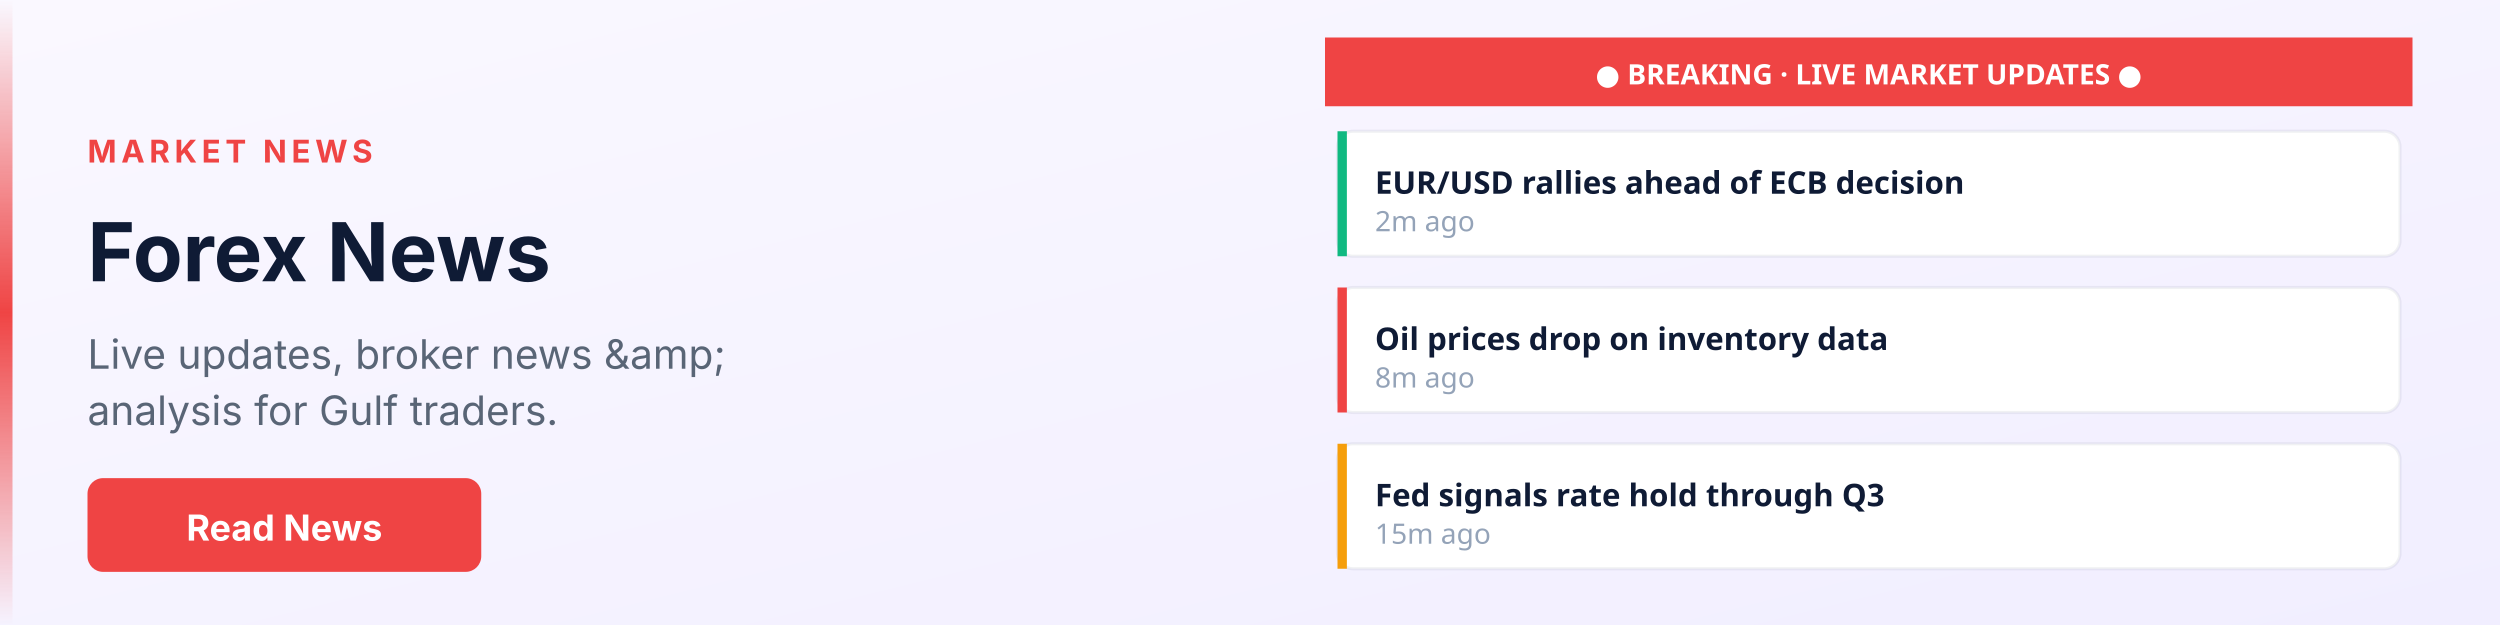
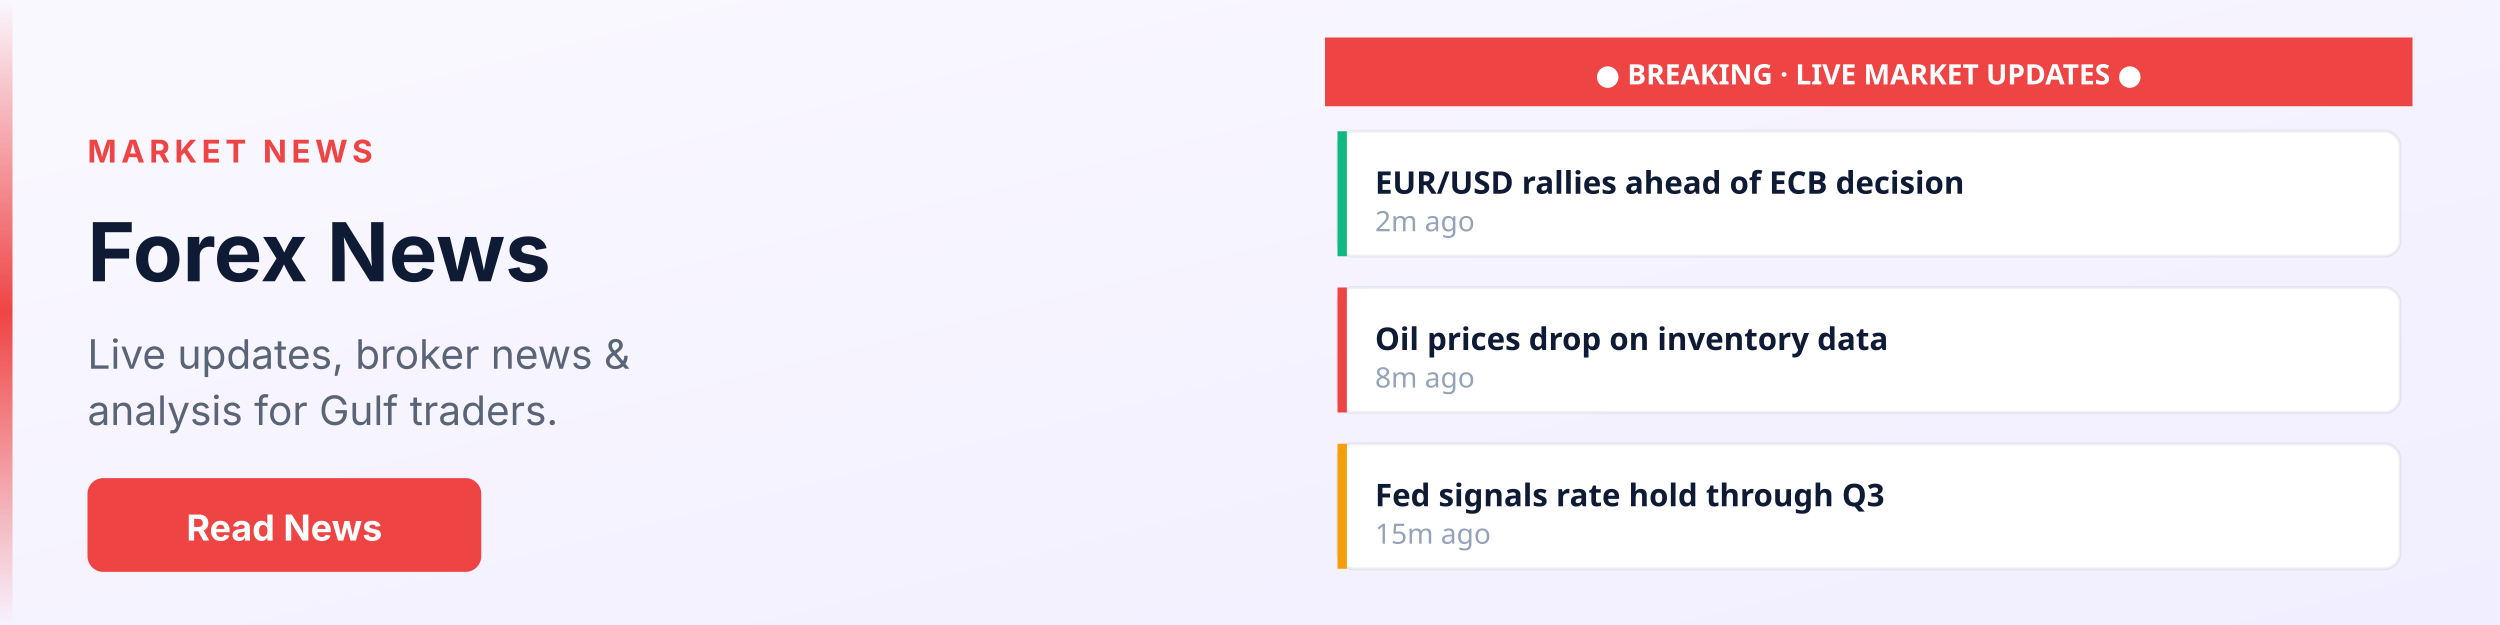
<svg xmlns="http://www.w3.org/2000/svg" viewBox="0 0 800 200" width="800" height="200">
  <defs>
    <linearGradient id="bg" x1="0" y1="0" x2="1" y2="1" gradientUnits="objectBoundingBox">
      <stop offset="0" stop-color="#faf8ff" />
      <stop offset="1" stop-color="#f1eeff" />
    </linearGradient>
    <linearGradient id="ab" x1="0" y1="0" x2="0" y2="1" gradientUnits="objectBoundingBox">
      <stop offset="0" stop-color="#ef4444" stop-opacity="0" />
      <stop offset=".5" stop-color="#ef4444" />
      <stop offset="1" stop-color="#ef4444" stop-opacity="0" />
    </linearGradient>
  </defs>
  <rect width="800" height="200" fill="url(#bg)" />
  <rect x="0" y="0" width="4" height="200" fill="url(#ab)" />
  <text x="28" y="52" font-family="system-ui,-apple-system,sans-serif" font-size="10" font-weight="bold" fill="#ef4444" letter-spacing="1.5">MARKET NEWS</text>
  <text x="28" y="90" font-family="system-ui,-apple-system,sans-serif" font-size="26" font-weight="bold" fill="#0f1b35">Forex News</text>
-   <text x="28" y="118" font-family="system-ui,-apple-system,sans-serif" font-size="13" fill="#596576">Live updates, broker news &amp;amp;</text>
+   <text x="28" y="118" font-family="system-ui,-apple-system,sans-serif" font-size="13" fill="#596576">Live updates, broker news &amp;</text>
  <text x="28" y="136" font-family="system-ui,-apple-system,sans-serif" font-size="13" fill="#596576">analysis for Gulf traders.</text>
  <rect x="28" y="153" width="126" height="30" rx="5" fill="#ef4444" />
  <text x="91" y="173" font-family="system-ui,-apple-system,sans-serif" font-size="11.5" font-weight="bold" fill="#fff" text-anchor="middle">Read News</text>
  <rect x="424" y="12" width="348" height="22" fill="#ef4444" />
  <text x="598" y="27" font-family="system-ui,sans-serif" font-size="9" font-weight="bold" fill="white" text-anchor="middle">●  BREAKING  ·  LIVE MARKET UPDATES  ●</text>
  <rect x="428" y="42" width="340" height="40" rx="5" fill="white" />
  <rect x="428" y="42" width="340" height="40" rx="5" fill="none" stroke="#0f1b35" stroke-opacity=".06" stroke-width="1" />
  <rect x="428" y="42" width="3" height="40" fill="#10b981" />
  <text x="440" y="62" font-family="system-ui,sans-serif" font-size="10" font-weight="bold" fill="#0f1b35">EUR/USD rallies ahead of ECB decision</text>
  <text x="440" y="74" font-family="system-ui,sans-serif" font-size="9" fill="#94a3b8">2m ago</text>
  <rect x="428" y="92" width="340" height="40" rx="5" fill="white" />
  <rect x="428" y="92" width="340" height="40" rx="5" fill="none" stroke="#0f1b35" stroke-opacity=".06" stroke-width="1" />
  <rect x="428" y="92" width="3" height="40" fill="#ef4444" />
  <text x="440" y="112" font-family="system-ui,sans-serif" font-size="10" font-weight="bold" fill="#0f1b35">Oil prices drop on inventory data</text>
  <text x="440" y="124" font-family="system-ui,sans-serif" font-size="9" fill="#94a3b8">8m ago</text>
  <rect x="428" y="142" width="340" height="40" rx="5" fill="white" />
  <rect x="428" y="142" width="340" height="40" rx="5" fill="none" stroke="#0f1b35" stroke-opacity=".06" stroke-width="1" />
  <rect x="428" y="142" width="3" height="40" fill="#f59e0b" />
  <text x="440" y="162" font-family="system-ui,sans-serif" font-size="10" font-weight="bold" fill="#0f1b35">Fed signals rate hold through Q3</text>
  <text x="440" y="174" font-family="system-ui,sans-serif" font-size="9" fill="#94a3b8">15m ago</text>
</svg>
